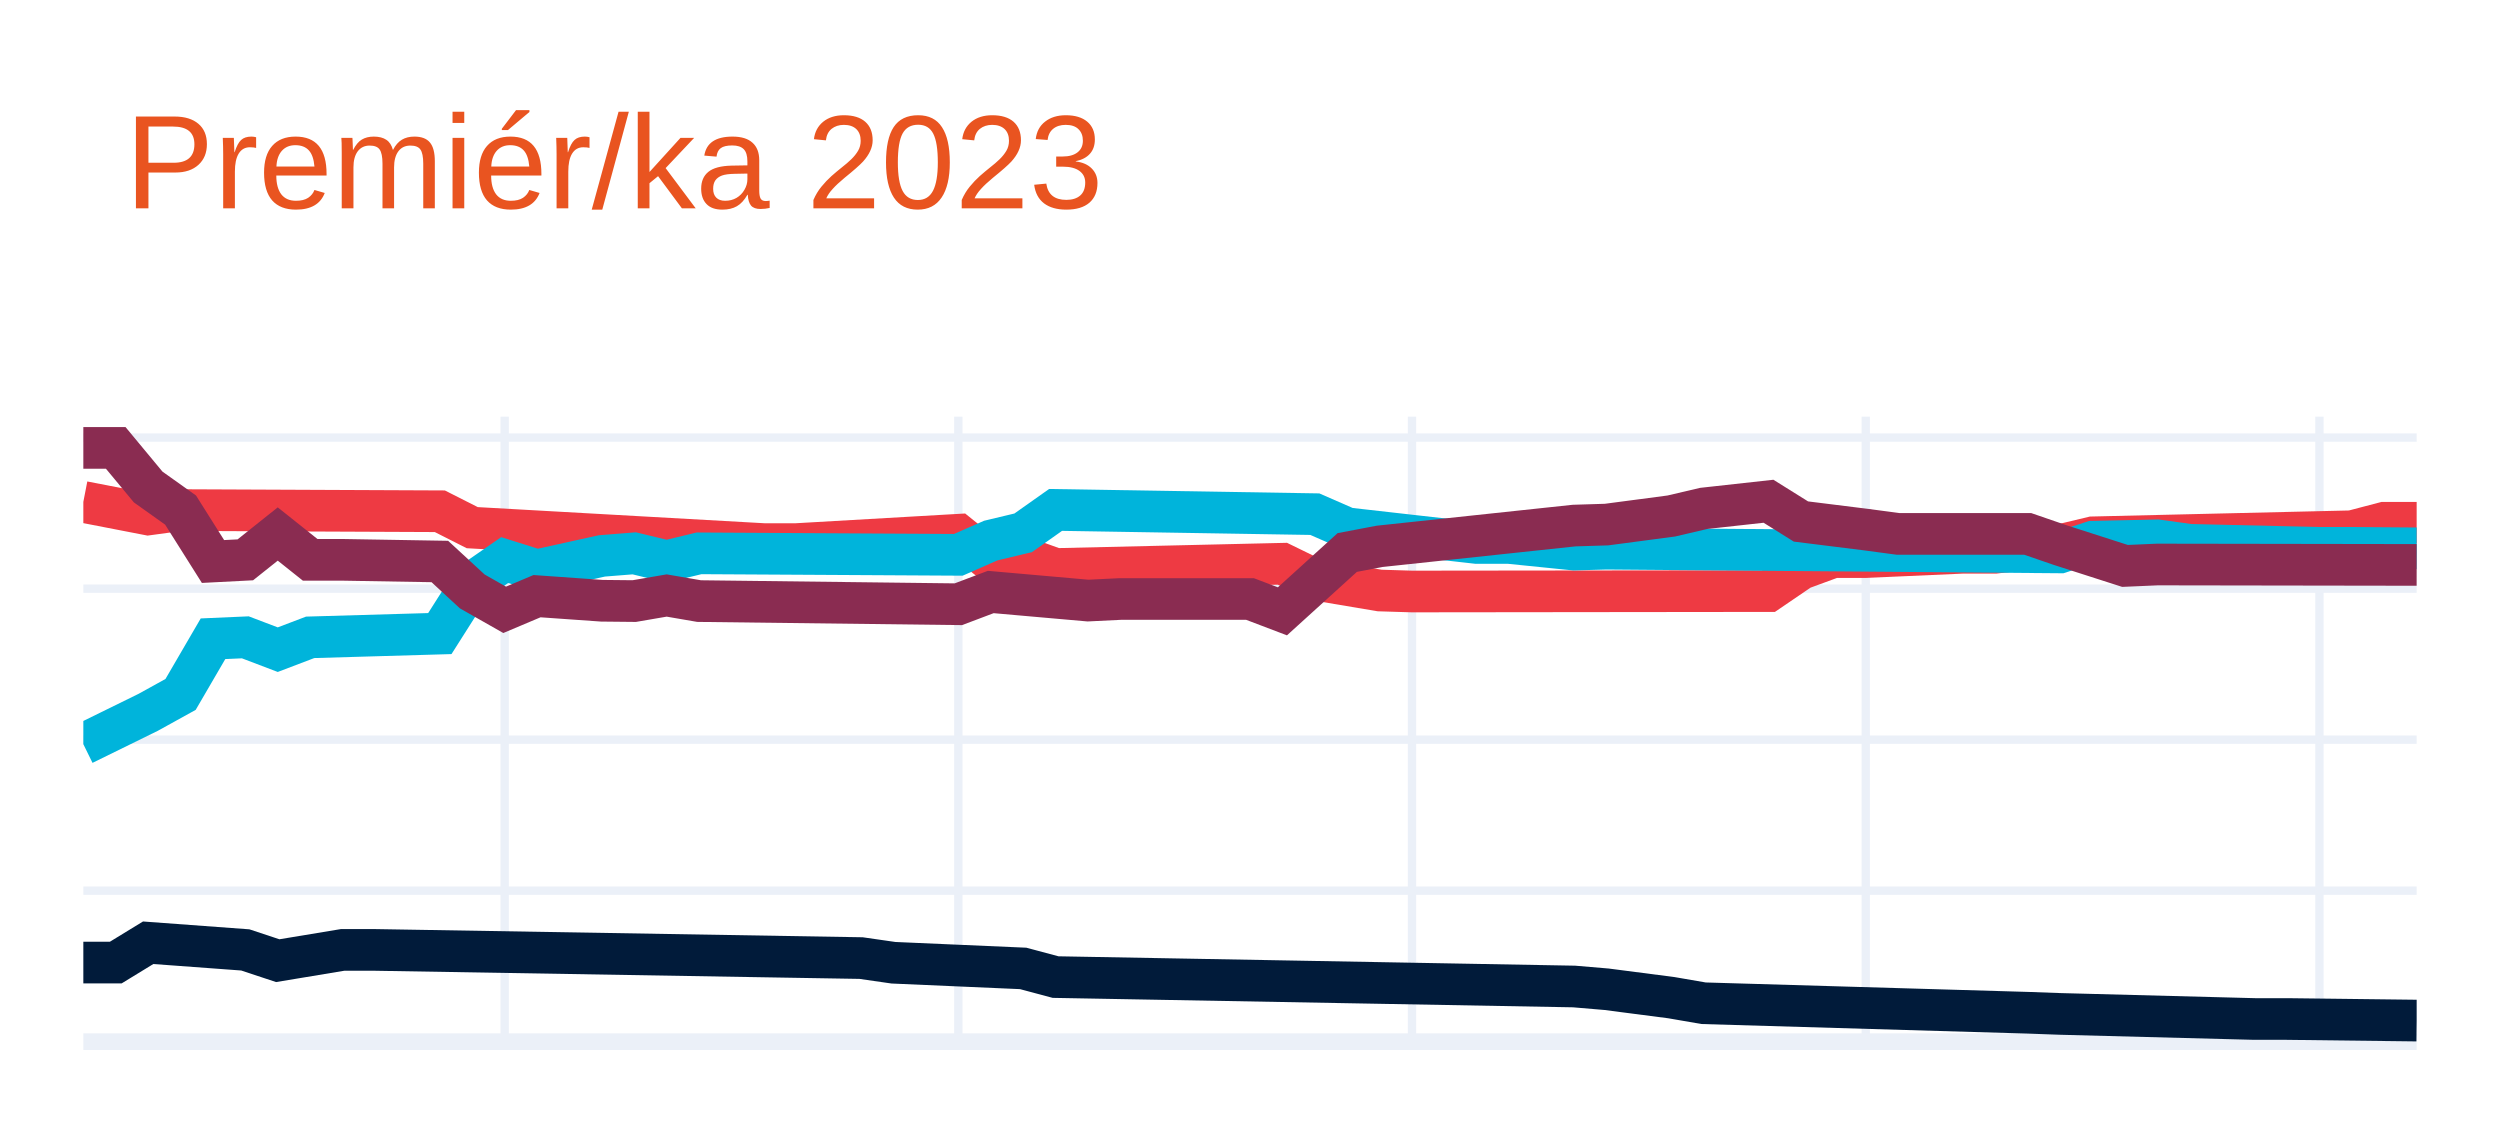
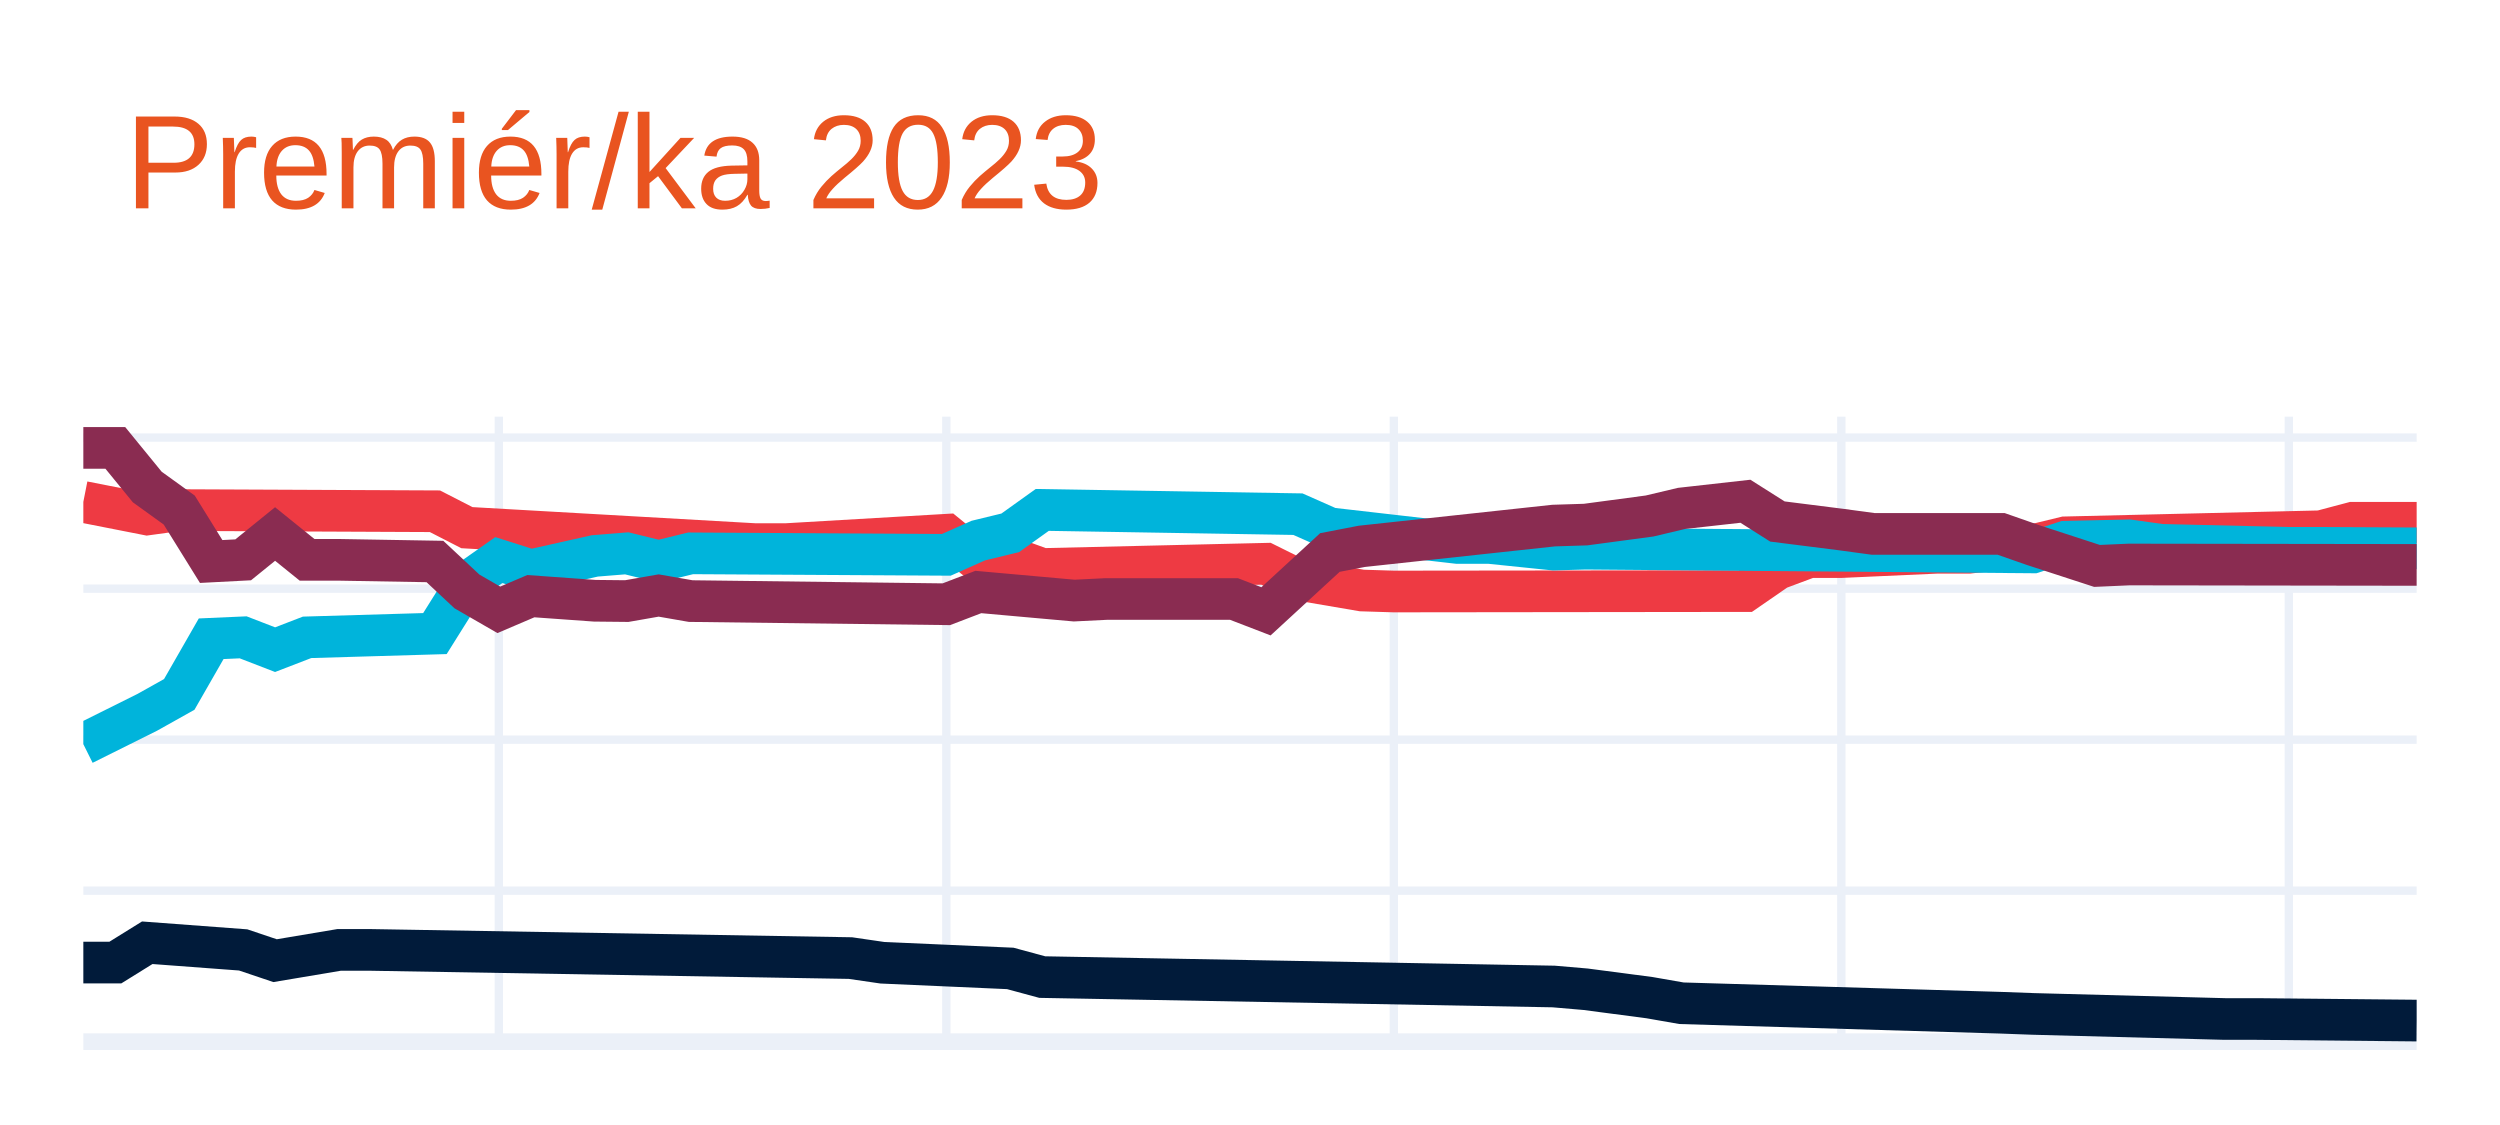
<svg xmlns="http://www.w3.org/2000/svg" class="main-svg" width="300" height="135" style="" viewBox="0 0 300 135">
  <rect x="0" y="0" width="300" height="135" style="fill: rgb(255, 255, 255); fill-opacity: 1;" />
-   <defs id="defs-555feb">
+   <defs id="defs-c290bf">
    <g class="clips">
-       <clipPath id="clip555febxyplot" class="plotclip">
+       <clipPath id="clipc290bfxyplot" class="plotclip">
        <rect width="280" height="75" />
      </clipPath>
-       <clipPath class="axesclip" id="clip555febx">
+       <clipPath class="axesclip" id="clipc290bfx">
        <rect x="10" y="0" width="280" height="135" />
      </clipPath>
-       <clipPath class="axesclip" id="clip555feby">
+       <clipPath class="axesclip" id="clipc290bfy">
        <rect x="0" y="50" width="300" height="75" />
      </clipPath>
-       <clipPath class="axesclip" id="clip555febxy">
+       <clipPath class="axesclip" id="clipc290bfxy">
        <rect x="10" y="50" width="280" height="75" />
      </clipPath>
    </g>
    <g class="gradients" />
    <g class="patterns" />
  </defs>
  <g class="bglayer" />
  <g class="layer-below">
    <g class="imagelayer" />
    <g class="shapelayer" />
  </g>
  <g class="cartesianlayer">
    <g class="subplot xy">
      <g class="layer-subplot">
        <g class="shapelayer" />
        <g class="imagelayer" />
      </g>
      <g class="minor-gridlayer">
        <g class="x" />
        <g class="y" />
      </g>
      <g class="gridlayer">
        <g class="x">
-           <path class="xgrid crisp" transform="translate(60.56,0)" d="M0,50v75" style="stroke: rgb(235, 240, 248); stroke-opacity: 1; stroke-width: 1px;" />
-           <path class="xgrid crisp" transform="translate(115,0)" d="M0,50v75" style="stroke: rgb(235, 240, 248); stroke-opacity: 1; stroke-width: 1px;" />
-           <path class="xgrid crisp" transform="translate(169.44,0)" d="M0,50v75" style="stroke: rgb(235, 240, 248); stroke-opacity: 1; stroke-width: 1px;" />
-           <path class="xgrid crisp" transform="translate(223.89,0)" d="M0,50v75" style="stroke: rgb(235, 240, 248); stroke-opacity: 1; stroke-width: 1px;" />
-           <path class="xgrid crisp" transform="translate(278.33,0)" d="M0,50v75" style="stroke: rgb(235, 240, 248); stroke-opacity: 1; stroke-width: 1px;" />
+           <path class="xgrid crisp" transform="translate(59.86,0)" d="M0,50v75" style="stroke: rgb(235, 240, 248); stroke-opacity: 1; stroke-width: 1px;" />
+           <path class="xgrid crisp" transform="translate(113.56,0)" d="M0,50v75" style="stroke: rgb(235, 240, 248); stroke-opacity: 1; stroke-width: 1px;" />
+           <path class="xgrid crisp" transform="translate(167.26,0)" d="M0,50v75" style="stroke: rgb(235, 240, 248); stroke-opacity: 1; stroke-width: 1px;" />
+           <path class="xgrid crisp" transform="translate(220.96,0)" d="M0,50v75" style="stroke: rgb(235, 240, 248); stroke-opacity: 1; stroke-width: 1px;" />
+           <path class="xgrid crisp" transform="translate(274.66,0)" d="M0,50v75" style="stroke: rgb(235, 240, 248); stroke-opacity: 1; stroke-width: 1px;" />
        </g>
        <g class="y">
          <path class="ygrid crisp" transform="translate(0,106.88)" d="M10,0h280" style="stroke: rgb(235, 240, 248); stroke-opacity: 1; stroke-width: 1px;" />
          <path class="ygrid crisp" transform="translate(0,88.76)" d="M10,0h280" style="stroke: rgb(235, 240, 248); stroke-opacity: 1; stroke-width: 1px;" />
          <path class="ygrid crisp" transform="translate(0,70.64)" d="M10,0h280" style="stroke: rgb(235, 240, 248); stroke-opacity: 1; stroke-width: 1px;" />
          <path class="ygrid crisp" transform="translate(0,52.51)" d="M10,0h280" style="stroke: rgb(235, 240, 248); stroke-opacity: 1; stroke-width: 1px;" />
        </g>
      </g>
      <g class="zerolinelayer">
        <path class="yzl zl crisp" transform="translate(0,125)" d="M10,0h280" style="stroke: rgb(235, 240, 248); stroke-opacity: 1; stroke-width: 2px;" />
      </g>
      <path class="xlines-below" />
      <path class="ylines-below" />
      <g class="overlines-below" />
      <g class="xaxislayer-below" />
      <g class="yaxislayer-below" />
      <g class="overaxes-below" />
-       <g class="plot" transform="translate(10,50)" clip-path="url(#clip555febxyplot)">
+       <g class="plot" transform="translate(10,50)" clip-path="url(#clipc290bfxyplot)">
        <g class="scatterlayer mlayer">
-           <g class="trace scatter trace5a05d8" style="stroke-miterlimit: 2; opacity: 1;">
+           <g class="trace scatter trace13a4b3" style="stroke-miterlimit: 2; opacity: 1;">
            <g class="fills" />
            <g class="errorbars" />
            <g class="lines">
-               <path class="js-line" d="M0,10.23L7.78,11.74L11.67,11.21L42.78,11.35L46.67,13.32L81.67,15.29L85.56,15.29L105,14.17L108.89,17.3L112.78,16.88L116.67,18.28L143.89,17.65L147.78,19.55L155.56,20.86L159.44,20.98L202.22,20.93L206.11,18.28L210,16.85L213.89,16.85L225.56,16.33L229.44,16.33L237.22,15.41L241.11,14.48L272.22,13.75L276.11,12.73L280,12.73" style="vector-effect: none; fill: none; stroke: rgb(238, 58, 67); stroke-opacity: 1; stroke-width: 5px; opacity: 1;" />
+               <path class="js-line" d="M0,10.23L7.67,11.74L11.51,11.21L42.19,11.35L46.03,13.32L80.55,15.29L84.38,15.29L103.56,14.17L107.4,17.3L111.23,16.88L115.07,18.28L141.92,17.65L145.75,19.55L153.42,20.86L157.26,20.98L199.45,20.93L203.29,18.28L207.12,16.85L210.96,16.85L222.47,16.33L226.3,16.33L233.97,15.41L237.81,14.48L268.49,13.75L272.33,12.73L280,12.73" style="vector-effect: none; fill: none; stroke: rgb(238, 58, 67); stroke-opacity: 1; stroke-width: 5px; opacity: 1;" />
            </g>
            <g class="points" />
            <g class="text" />
          </g>
-           <g class="trace scatter trace436637" style="stroke-miterlimit: 2; opacity: 1;">
+           <g class="trace scatter tracedc1202" style="stroke-miterlimit: 2; opacity: 1;">
            <g class="fills" />
            <g class="errorbars" />
            <g class="lines">
-               <path class="js-line" d="M0,39.3L7.78,35.48L11.67,33.33L15.56,26.65L19.44,26.48L23.33,27.96L27.22,26.48L42.78,26.03L46.67,19.9L50.56,17.21L54.44,18.43L62.22,16.71L66.11,16.4L70,17.34L73.89,16.4L105,16.58L108.89,14.87L112.78,13.94L116.67,11.19L147.78,11.7L151.67,13.4L167.22,15.16L171.11,15.16L178.89,15.95L182.78,15.84L237.22,16.29L241.11,15.01L248.89,14.84L252.78,15.38L268.33,15.74L272.22,15.74L280,15.8" style="vector-effect: none; fill: none; stroke: rgb(0, 180, 219); stroke-opacity: 1; stroke-width: 5px; opacity: 1;" />
+               <path class="js-line" d="M0,39.3L7.67,35.48L11.51,33.33L15.34,26.65L19.18,26.48L23.01,27.96L26.85,26.48L42.19,26.03L46.03,19.9L49.86,17.21L53.7,18.43L61.37,16.71L65.21,16.4L69.04,17.34L72.88,16.4L103.56,16.58L107.4,14.87L111.23,13.94L115.07,11.19L145.75,11.7L149.59,13.4L164.93,15.16L168.77,15.16L176.44,15.95L180.27,15.84L233.97,16.29L237.81,15.01L245.48,14.84L249.32,15.38L264.66,15.74L268.49,15.74L280,15.8" style="vector-effect: none; fill: none; stroke: rgb(0, 180, 219); stroke-opacity: 1; stroke-width: 5px; opacity: 1;" />
            </g>
            <g class="points" />
            <g class="text" />
          </g>
-           <g class="trace scatter trace4f878a" style="stroke-miterlimit: 2; opacity: 1;">
+           <g class="trace scatter trace143cd0" style="stroke-miterlimit: 2; opacity: 1;">
            <g class="fills" />
            <g class="errorbars" />
            <g class="lines">
-               <path class="js-line" d="M0,3.75L3.89,3.75L7.78,8.44L11.67,11.21L15.56,17.38L19.44,17.18L23.33,14.08L27.22,17.18L31.11,17.18L42.78,17.38L46.67,20.97L50.56,23.18L54.44,21.54L62.22,22.09L66.11,22.13L70,21.46L73.89,22.13L105,22.51L108.89,21.04L120.56,22.07L124.44,21.88L140,21.88L143.89,23.36L151.67,16.3L155.56,15.56L178.89,13.07L182.78,12.95L190.56,11.92L194.44,11.01L202.22,10.15L206.11,12.58L213.89,13.55L217.78,14.07L233.33,14.07L237.22,15.41L245,17.91L248.89,17.74L280,17.79" style="vector-effect: none; fill: none; stroke: rgb(138, 44, 81); stroke-opacity: 1; stroke-width: 5px; opacity: 1;" />
+               <path class="js-line" d="M0,3.75L3.84,3.75L7.67,8.44L11.51,11.21L15.34,17.38L19.18,17.18L23.01,14.08L26.85,17.18L30.68,17.18L42.19,17.38L46.03,20.97L49.86,23.18L53.7,21.54L61.37,22.09L65.21,22.13L69.04,21.46L72.88,22.13L103.56,22.51L107.4,21.04L118.9,22.07L122.74,21.88L138.08,21.88L141.92,23.36L149.59,16.3L153.42,15.56L176.44,13.07L180.27,12.95L187.95,11.92L191.78,11.01L199.45,10.15L203.29,12.58L210.96,13.55L214.79,14.07L230.14,14.07L233.97,15.41L241.64,17.91L245.48,17.74L280,17.79" style="vector-effect: none; fill: none; stroke: rgb(138, 44, 81); stroke-opacity: 1; stroke-width: 5px; opacity: 1;" />
            </g>
            <g class="points" />
            <g class="text" />
          </g>
-           <g class="trace scatter trace44170f" style="stroke-miterlimit: 2; opacity: 1;">
+           <g class="trace scatter tracea1067c" style="stroke-miterlimit: 2; opacity: 1;">
            <g class="fills" />
            <g class="errorbars" />
            <g class="lines">
-               <path class="js-line" d="M0,65.51L3.89,65.51L7.78,63.13L19.44,63.99L23.33,65.28L31.11,63.99L35,63.99L93.33,64.97L97.22,65.53L112.78,66.21L116.67,67.25L178.89,68.38L182.78,68.71L190.56,69.72L194.44,70.39L233.33,71.53L237.22,71.67L260.56,72.28L264.44,72.28L280,72.47" style="vector-effect: none; fill: none; stroke: rgb(1, 27, 58); stroke-opacity: 1; stroke-width: 5px; opacity: 1;" />
+               <path class="js-line" d="M0,65.51L3.84,65.51L7.67,63.13L19.18,63.99L23.01,65.28L30.68,63.99L34.52,63.99L92.05,64.97L95.89,65.53L111.23,66.21L115.07,67.25L176.44,68.38L180.27,68.71L187.95,69.72L191.78,70.39L230.14,71.53L233.97,71.67L256.99,72.28L260.82,72.28L280,72.47" style="vector-effect: none; fill: none; stroke: rgb(1, 27, 58); stroke-opacity: 1; stroke-width: 5px; opacity: 1;" />
            </g>
            <g class="points" />
            <g class="text" />
          </g>
        </g>
      </g>
      <g class="overplot" />
      <path class="xlines-above crisp" d="M0,0" style="fill: none;" />
      <path class="ylines-above crisp" d="M0,0" style="fill: none;" />
      <g class="overlines-above" />
      <g class="xaxislayer-above" />
      <g class="yaxislayer-above" />
      <g class="overaxes-above" />
    </g>
  </g>
  <g class="polarlayer" />
  <g class="smithlayer" />
  <g class="ternarylayer" />
  <g class="geolayer" />
  <g class="funnelarealayer" />
  <g class="pielayer" />
  <g class="iciclelayer" />
  <g class="treemaplayer" />
  <g class="sunburstlayer" />
  <g class="glimages" />
-   <defs id="topdefs-555feb">
+   <defs id="topdefs-c290bf">
    <g class="clips" />
  </defs>
  <g class="layer-above">
    <g class="imagelayer" />
    <g class="shapelayer" />
  </g>
  <g class="infolayer">
    <g class="g-gtitle">
      <text class="gtitle" x="15" y="25" text-anchor="start" dy="0em" style="font-family: Ubuntu, verdana, arial, sans-serif; font-size: 16px; fill: rgb(233, 84, 32); opacity: 1; font-weight: normal; white-space: pre;">Premiér/ka 2023</text>
    </g>
    <g class="g-xtitle" />
    <g class="g-ytitle" />
  </g>
</svg>
